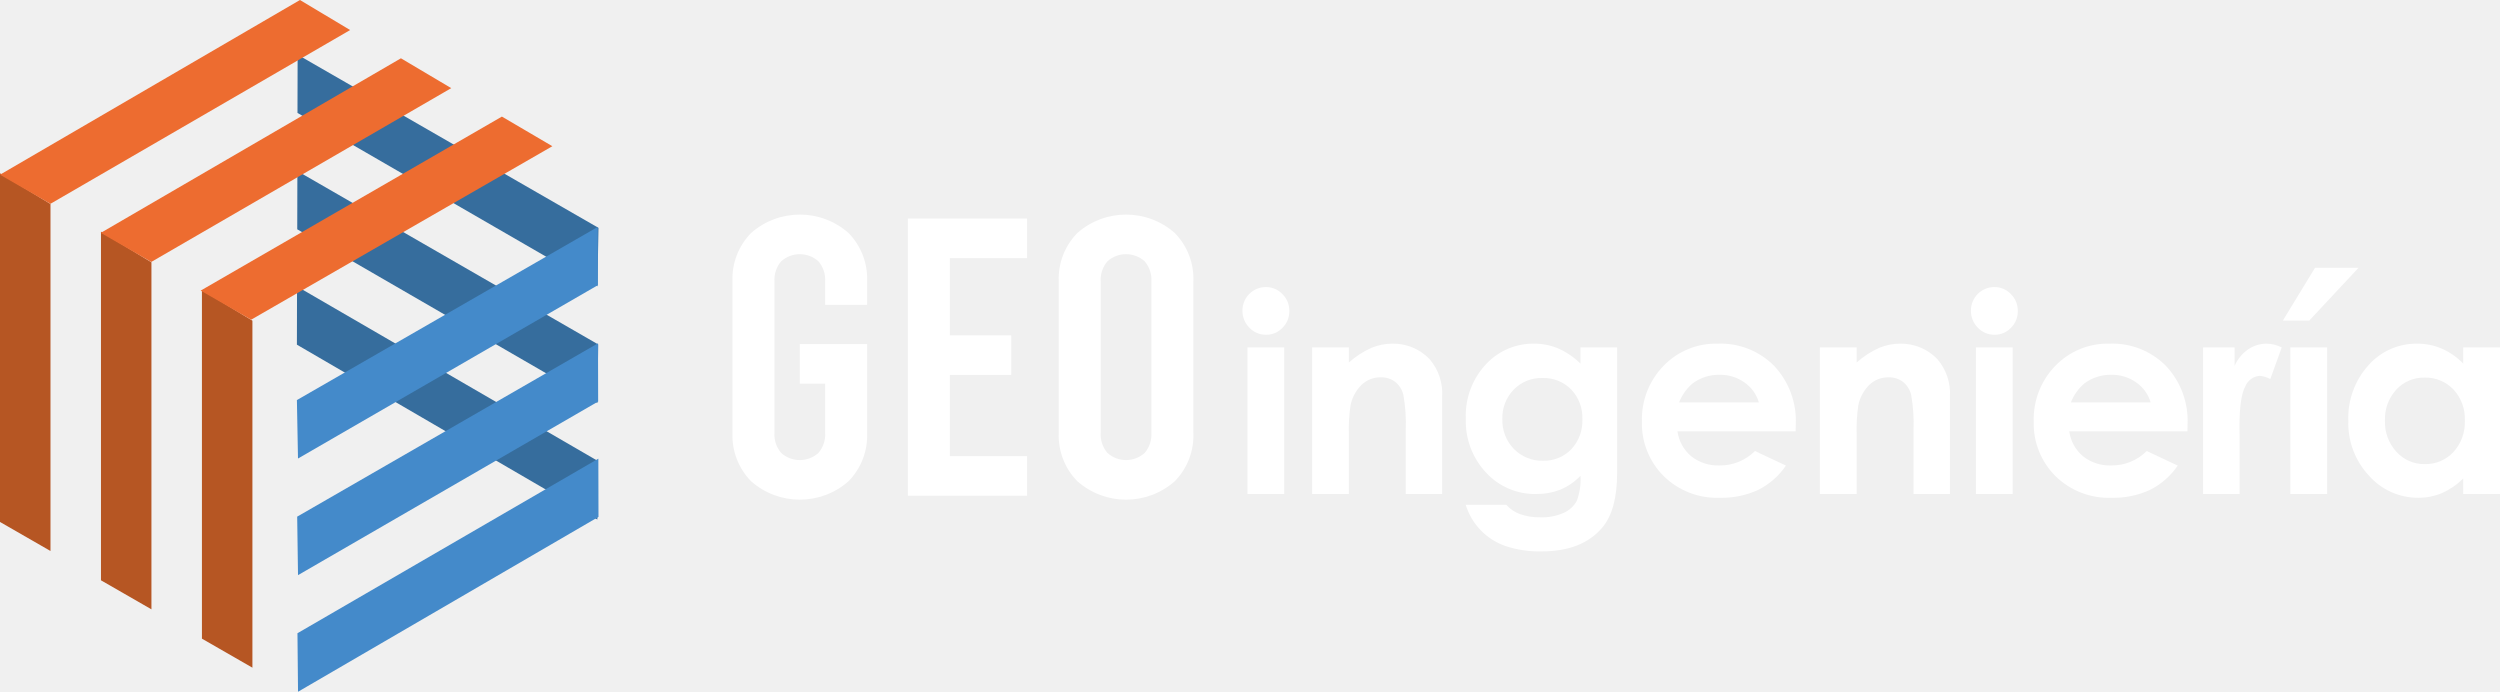
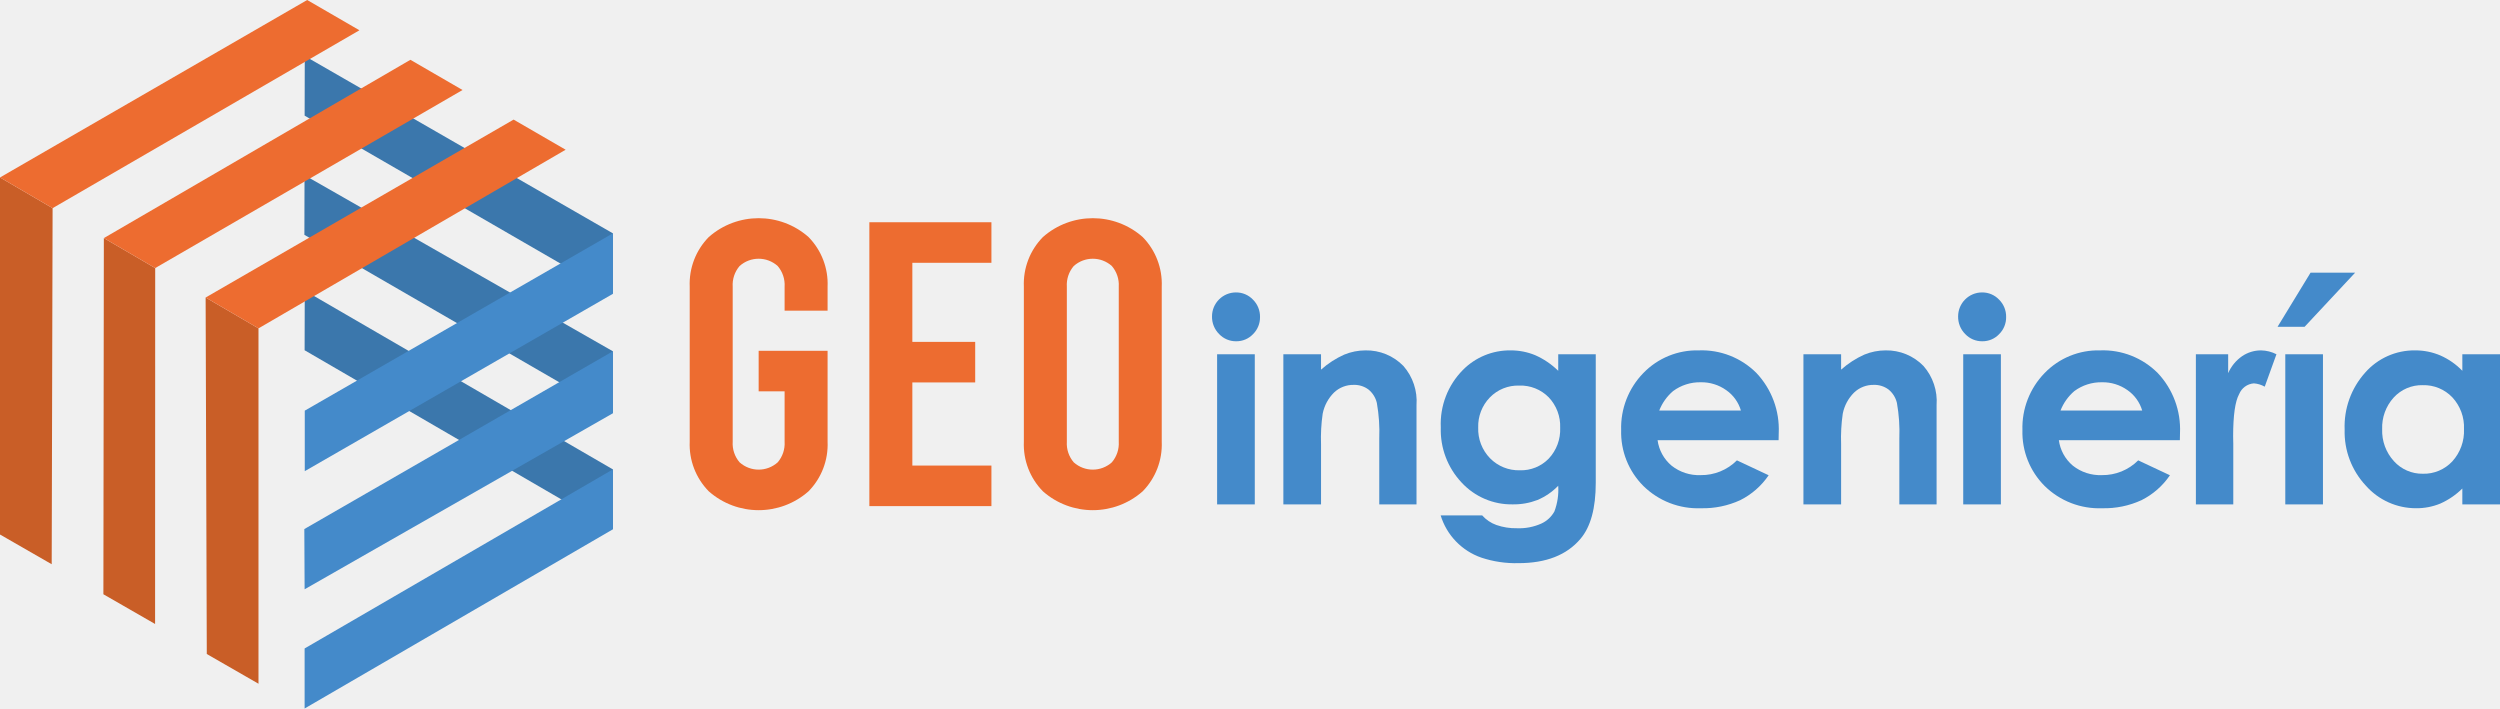
- <svg xmlns="http://www.w3.org/2000/svg" id="a42a3335-0ba1-44c2-b805-2a07a4b6d8a4" data-name="Capa 1" viewBox="0 0 335.078 92.716">
-   <polygon points="39.812 38.393 39.794 46.198 80.065 69.635 80.141 61.791 39.812 38.393" style="fill:#366d9d" />
-   <polygon points="39.858 22.93 39.84 30.735 80.068 54.005 80.178 46.165 39.858 22.93" style="fill:#366d9d" />
-   <polygon points="39.891 7.333 39.872 15.138 80.07 38.376 80.216 30.54 39.891 7.333" style="fill:#366d9d" />
-   <polygon points="80.198 61.475 80.216 69.279 39.945 92.716 39.869 84.872 80.198 61.475" style="fill:#448aca" />
-   <polygon points="80.153 46.012 80.171 53.816 39.943 77.087 39.832 69.246 80.153 46.012" style="fill:#448aca" />
-   <polygon points="80.119 30.414 80.138 38.219 39.94 61.457 39.794 53.621 80.119 30.414" style="fill:#448aca" />
-   <polygon points="6.766 73.85 0 69.959 0 23.227 6.766 27.339 6.766 73.85" style="fill:#b65623" />
-   <polygon points="20.298 81.67 13.533 77.779 13.533 31.047 20.298 35.159 20.298 81.67" style="fill:#b65623" />
-   <polygon points="33.831 89.49 27.065 85.6 27.065 38.867 33.831 42.979 33.831 89.49" style="fill:#b65623" />
-   <polygon points="26.897 38.949 33.657 42.851 74.033 19.597 67.269 15.626 26.897 38.949" style="fill:#ed6c30" />
-   <polygon points="13.51 31.21 20.269 35.112 60.48 11.813 53.736 7.813 13.51 31.21" style="fill:#ed6c30" />
-   <polygon points="0 23.415 6.759 27.318 46.927 4.028 40.204 0 0 23.415" style="fill:#ed6c30" />
-   <path d="M110.595,40.861V37.729a3.791,3.791,0,0,0-.902-2.707,3.735,3.735,0,0,0-4.989,0,3.788,3.788,0,0,0-.902,2.707V58.002a3.787,3.787,0,0,0,.902,2.707,3.733,3.733,0,0,0,4.989,0,3.79,3.79,0,0,0,.902-2.707v-6.58H107.199V46.114h9.021V58.002a8.739,8.739,0,0,1-2.494,6.501,9.867,9.867,0,0,1-13.055,0,8.738,8.738,0,0,1-2.494-6.501V37.729a8.737,8.737,0,0,1,2.494-6.501,9.867,9.867,0,0,1,13.055,0,8.739,8.739,0,0,1,2.494,6.501v3.131Z" style="fill:#fff" />
-   <polygon points="121.686 29.292 137.66 29.292 137.66 34.598 127.312 34.598 127.312 44.947 135.537 44.947 135.537 50.254 127.312 50.254 127.312 61.133 137.66 61.133 137.66 66.44 121.686 66.44 121.686 29.292" style="fill:#fff" />
-   <path d="M144.399,64.503a8.737,8.737,0,0,1-2.494-6.501V37.729a8.737,8.737,0,0,1,2.494-6.501,9.867,9.867,0,0,1,13.055,0,8.739,8.739,0,0,1,2.494,6.501V58.002a8.739,8.739,0,0,1-2.494,6.501,9.868,9.868,0,0,1-13.055,0m9.022-3.795a3.79,3.79,0,0,0,.902-2.707V37.729a3.791,3.791,0,0,0-.902-2.707,3.735,3.735,0,0,0-4.989,0,3.787,3.787,0,0,0-.902,2.707V58.002a3.787,3.787,0,0,0,.902,2.707,3.733,3.733,0,0,0,4.989,0" style="fill:#fff" />
-   <path d="M169.66,38.476a3.014,3.014,0,0,1,2.223.939,3.119,3.119,0,0,1,.927,2.275,3.081,3.081,0,0,1-.918,2.248,2.977,2.977,0,0,1-2.196.93,3.022,3.022,0,0,1-2.242-.948,3.171,3.171,0,0,1-.927-2.303,3.139,3.139,0,0,1,3.133-3.142m-2.465,8.09h4.93V66.212h-4.93Z" style="fill:#fff" />
-   <path d="M175.863,46.566h4.93v2.014a11.837,11.837,0,0,1,3.038-1.967,7.343,7.343,0,0,1,2.786-.553,6.745,6.745,0,0,1,4.959,2.041,7.008,7.008,0,0,1,1.713,5.128V66.212h-4.875V57.608a21.758,21.758,0,0,0-.316-4.671,3.2,3.2,0,0,0-1.099-1.759,3.077,3.077,0,0,0-1.936-.604,3.631,3.631,0,0,0-2.567,1.001,5.343,5.343,0,0,0-1.486,2.769,22.304,22.304,0,0,0-.216,3.986v7.882h-4.93Z" style="fill:#fff" />
-   <path d="M211.834,46.566h4.911V63.395q0,4.983-2.004,7.331-2.69,3.178-8.108,3.178a14.197,14.197,0,0,1-4.857-.722,8.468,8.468,0,0,1-5.327-5.526h5.435a4.496,4.496,0,0,0,1.86,1.255,7.7,7.7,0,0,0,2.69.424,7.097,7.097,0,0,0,3.196-.614,3.706,3.706,0,0,0,1.706-1.589,8.048,8.048,0,0,0,.497-3.358,8.166,8.166,0,0,1-2.727,1.869,8.662,8.662,0,0,1-3.232.569,8.883,8.883,0,0,1-6.681-2.853,10.033,10.033,0,0,1-2.727-7.223,10.05,10.05,0,0,1,2.889-7.512,8.62,8.62,0,0,1,6.248-2.564,8.308,8.308,0,0,1,3.205.623,10.159,10.159,0,0,1,3.025,2.049Zm-5.11,4.099a5.134,5.134,0,0,0-3.846,1.562,5.411,5.411,0,0,0-1.516,3.927,5.484,5.484,0,0,0,1.553,4.027,5.258,5.258,0,0,0,3.9,1.571,5.046,5.046,0,0,0,3.783-1.535,5.536,5.536,0,0,0,1.49-4.027A5.472,5.472,0,0,0,210.588,52.2a5.165,5.165,0,0,0-3.864-1.535" style="fill:#fff" />
-   <path d="M240.672,57.815h-15.836a5.272,5.272,0,0,0,1.833,3.332,5.751,5.751,0,0,0,3.801,1.237,6.572,6.572,0,0,0,4.749-1.932l4.153,1.95a9.796,9.796,0,0,1-3.72,3.259,11.627,11.627,0,0,1-5.146,1.057,10.172,10.172,0,0,1-7.53-2.916,9.926,9.926,0,0,1-2.907-7.305,10.259,10.259,0,0,1,2.898-7.466,9.735,9.735,0,0,1,7.268-2.971,10.096,10.096,0,0,1,7.548,2.971,10.736,10.736,0,0,1,2.907,7.846Zm-4.93-3.882a4.948,4.948,0,0,0-1.927-2.672,5.585,5.585,0,0,0-3.337-1.029,5.902,5.902,0,0,0-3.617,1.156,6.437,6.437,0,0,0-1.809,2.546Z" style="fill:#fff" />
-   <path d="M243.923,46.566h4.93v2.014a11.836,11.836,0,0,1,3.038-1.967,7.343,7.343,0,0,1,2.786-.553,6.744,6.744,0,0,1,4.958,2.041,7.008,7.008,0,0,1,1.713,5.128V66.212h-4.875V57.608a21.751,21.751,0,0,0-.316-4.671,3.2,3.2,0,0,0-1.099-1.759,3.077,3.077,0,0,0-1.936-.604,3.631,3.631,0,0,0-2.567,1.001,5.344,5.344,0,0,0-1.486,2.769,22.314,22.314,0,0,0-.216,3.986v7.882h-4.93Z" style="fill:#fff" />
-   <path d="M267.298,38.476a3.015,3.015,0,0,1,2.224.939,3.12,3.12,0,0,1,.927,2.275,3.083,3.083,0,0,1-.918,2.248,2.978,2.978,0,0,1-2.197.93,3.021,3.021,0,0,1-2.242-.948,3.171,3.171,0,0,1-.927-2.303,3.139,3.139,0,0,1,3.133-3.142m-2.465,8.09h4.93V66.212h-4.93Z" style="fill:#fff" />
-   <path d="M293.184,57.815h-15.836a5.272,5.272,0,0,0,1.833,3.332,5.751,5.751,0,0,0,3.801,1.237,6.574,6.574,0,0,0,4.749-1.932l4.153,1.95a9.797,9.797,0,0,1-3.72,3.259,11.627,11.627,0,0,1-5.146,1.057,10.172,10.172,0,0,1-7.53-2.916,9.925,9.925,0,0,1-2.907-7.305,10.259,10.259,0,0,1,2.898-7.466A9.735,9.735,0,0,1,282.747,46.06a10.096,10.096,0,0,1,7.548,2.971,10.736,10.736,0,0,1,2.907,7.846Zm-4.93-3.882a4.948,4.948,0,0,0-1.927-2.672,5.585,5.585,0,0,0-3.337-1.029,5.902,5.902,0,0,0-3.617,1.156,6.438,6.438,0,0,0-1.809,2.546Z" style="fill:#fff" />
-   <path d="M295.279,46.566h4.225v2.474a5.281,5.281,0,0,1,1.824-2.221A4.402,4.402,0,0,1,303.82,46.06a4.614,4.614,0,0,1,2.004.506L304.29,50.809a3.39,3.39,0,0,0-1.426-.433,2.258,2.258,0,0,0-1.923,1.408q-.785,1.408-.785,5.526l.018.957v7.945h-4.893Z" style="fill:#fff" />
-   <path d="M310.285,35.894h5.832l-6.609,7.078H305.97Zm-3.305,10.672h4.93V66.212h-4.93Z" style="fill:#fff" />
-   <path d="M330.149,46.566h4.93V66.212h-4.93V64.135a9.661,9.661,0,0,1-2.895,1.977,8.101,8.101,0,0,1-3.147.605,8.744,8.744,0,0,1-6.583-2.952,10.299,10.299,0,0,1-2.777-7.34,10.554,10.554,0,0,1,2.687-7.457,8.561,8.561,0,0,1,6.529-2.908,8.301,8.301,0,0,1,3.319.668,9.059,9.059,0,0,1,2.868,2.004Zm-5.182,4.045a4.98,4.98,0,0,0-3.797,1.616,5.823,5.823,0,0,0-1.512,4.144,5.882,5.882,0,0,0,1.539,4.189,4.984,4.984,0,0,0,3.788,1.643,5.076,5.076,0,0,0,3.851-1.616,5.906,5.906,0,0,0,1.53-4.234,5.739,5.739,0,0,0-1.53-4.153,5.142,5.142,0,0,0-3.869-1.589" style="fill:#fff" />
+ <svg xmlns="http://www.w3.org/2000/svg" id="abd9bf7e-280e-4ebb-9c69-8e8b6c54cc86" data-name="Capa 1" viewBox="0 0 327.159 92.716">
+   <polygon points="39.881 38.032 39.863 45.835 80.203 69.268 80.203 61.426 39.881 38.032" style="fill:#3b77ac" />
+   <polygon points="39.851 22.927 39.833 30.73 80.203 54.083 80.203 45.968 39.851 22.927" style="fill:#3b77ac" />
+   <polygon points="39.884 7.332 39.866 15.136 80.203 38.454 80.203 30.535 39.884 7.332" style="fill:#3b77ac" />
+   <polygon points="80.203 61.426 80.203 69.268 39.863 92.716 39.863 84.859 80.203 61.426" style="fill:#448aca" />
+   <polygon points="80.203 45.968 80.203 54.083 39.863 77.116 39.825 69.235 80.203 45.968" style="fill:#448aca" />
+   <polygon points="80.203 30.535 80.203 38.454 39.884 61.657 39.884 53.738 80.203 30.535" style="fill:#448aca" />
+   <polygon points="6.765 73.838 0 69.948 0 23.223 6.883 27.242 6.765 73.838" style="fill:#c95e27" />
+   <polygon points="20.295 81.657 13.53 77.767 13.59 31.158 20.31 35.081 20.295 81.657" style="fill:#c95e27" />
+   <polygon points="33.826 89.476 27.061 85.586 26.909 38.934 33.826 42.972 33.826 89.476" style="fill:#c95e27" />
+   <polygon points="26.909 38.934 33.826 42.972 74.022 19.594 67.212 15.65 26.909 38.934" style="fill:#ed6c30" />
+   <polygon points="13.59 31.158 20.31 35.081 60.529 11.778 53.705 7.825 13.59 31.158" style="fill:#ed6c30" />
+   <polygon points="0 23.223 6.883 27.242 47.035 3.961 40.198 0 0 23.223" style="fill:#ed6c30" />
+   <path d="M103.595,40.861V37.729a3.791,3.791,0,0,0-.902-2.707,3.735,3.735,0,0,0-4.989,0,3.788,3.788,0,0,0-.902,2.707V58.002a3.787,3.787,0,0,0,.902,2.707,3.733,3.733,0,0,0,4.989,0,3.79,3.79,0,0,0,.902-2.707v-6.58H100.199V46.114h9.021V58.002a8.739,8.739,0,0,1-2.494,6.501,9.867,9.867,0,0,1-13.055,0,8.738,8.738,0,0,1-2.494-6.501V37.729a8.737,8.737,0,0,1,2.494-6.501,9.867,9.867,0,0,1,13.055,0,8.739,8.739,0,0,1,2.494,6.501v3.131Z" transform="translate(-0.919 -0.2076)" style="fill:#ed6c30" />
+   <polygon points="113.767 29.084 129.741 29.084 129.741 34.391 119.393 34.391 119.393 44.739 127.618 44.739 127.618 50.046 119.393 50.046 119.393 60.925 129.741 60.925 129.741 66.232 113.767 66.232 113.767 29.084" style="fill:#ed6c30" />
+   <path d="M137.399,64.503a8.737,8.737,0,0,1-2.494-6.501V37.729a8.737,8.737,0,0,1,2.494-6.501,9.867,9.867,0,0,1,13.055,0,8.739,8.739,0,0,1,2.494,6.501V58.002a8.739,8.739,0,0,1-2.494,6.501,9.868,9.868,0,0,1-13.055,0m9.022-3.795a3.79,3.79,0,0,0,.902-2.707V37.729a3.791,3.791,0,0,0-.902-2.707,3.735,3.735,0,0,0-4.989,0,3.787,3.787,0,0,0-.902,2.707V58.002a3.787,3.787,0,0,0,.902,2.707,3.733,3.733,0,0,0,4.989,0" transform="translate(-0.919 -0.2076)" style="fill:#ed6c30" />
+   <path d="M162.66,38.476a3.014,3.014,0,0,1,2.223.939,3.119,3.119,0,0,1,.927,2.275,3.081,3.081,0,0,1-.918,2.248,2.977,2.977,0,0,1-2.196.93,3.022,3.022,0,0,1-2.242-.948,3.171,3.171,0,0,1-.927-2.303,3.139,3.139,0,0,1,3.133-3.142m-2.465,8.09h4.93V66.212h-4.93Z" transform="translate(-0.919 -0.2076)" style="fill:#448aca" />
+   <path d="M168.863,46.566h4.93v2.014a11.837,11.837,0,0,1,3.038-1.967,7.343,7.343,0,0,1,2.786-.553,6.745,6.745,0,0,1,4.959,2.041,7.008,7.008,0,0,1,1.713,5.128V66.212h-4.875V57.608a21.758,21.758,0,0,0-.316-4.671,3.2,3.2,0,0,0-1.099-1.759,3.077,3.077,0,0,0-1.936-.604,3.631,3.631,0,0,0-2.567,1.001,5.343,5.343,0,0,0-1.486,2.769,22.304,22.304,0,0,0-.216,3.986v7.882h-4.93Z" transform="translate(-0.919 -0.2076)" style="fill:#448aca" />
+   <path d="M204.834,46.566h4.911V63.395q0,4.983-2.004,7.331-2.69,3.178-8.108,3.178a14.197,14.197,0,0,1-4.857-.722,8.468,8.468,0,0,1-5.327-5.526h5.435a4.496,4.496,0,0,0,1.86,1.255,7.7,7.7,0,0,0,2.69.424,7.097,7.097,0,0,0,3.196-.614,3.706,3.706,0,0,0,1.706-1.589,8.048,8.048,0,0,0,.497-3.358,8.166,8.166,0,0,1-2.727,1.869,8.662,8.662,0,0,1-3.232.569,8.883,8.883,0,0,1-6.681-2.853,10.033,10.033,0,0,1-2.727-7.223,10.05,10.05,0,0,1,2.889-7.512,8.62,8.62,0,0,1,6.248-2.564,8.308,8.308,0,0,1,3.205.623,10.159,10.159,0,0,1,3.025,2.049Zm-5.11,4.099a5.134,5.134,0,0,0-3.846,1.562,5.411,5.411,0,0,0-1.516,3.927,5.484,5.484,0,0,0,1.553,4.027,5.258,5.258,0,0,0,3.9,1.571,5.046,5.046,0,0,0,3.783-1.535,5.536,5.536,0,0,0,1.49-4.027A5.472,5.472,0,0,0,203.588,52.2a5.165,5.165,0,0,0-3.864-1.535" transform="translate(-0.919 -0.2076)" style="fill:#448aca" />
+   <path d="M233.672,57.815h-15.836a5.272,5.272,0,0,0,1.833,3.332,5.751,5.751,0,0,0,3.801,1.237,6.572,6.572,0,0,0,4.749-1.932l4.153,1.95a9.796,9.796,0,0,1-3.72,3.259,11.627,11.627,0,0,1-5.146,1.057,10.172,10.172,0,0,1-7.53-2.916,9.926,9.926,0,0,1-2.907-7.305,10.259,10.259,0,0,1,2.898-7.466,9.735,9.735,0,0,1,7.268-2.971,10.096,10.096,0,0,1,7.548,2.971,10.736,10.736,0,0,1,2.907,7.846Zm-4.93-3.882a4.948,4.948,0,0,0-1.927-2.672,5.585,5.585,0,0,0-3.337-1.029,5.902,5.902,0,0,0-3.617,1.156,6.437,6.437,0,0,0-1.809,2.546Z" transform="translate(-0.919 -0.2076)" style="fill:#448aca" />
+   <path d="M236.923,46.566h4.93v2.014a11.836,11.836,0,0,1,3.038-1.967,7.343,7.343,0,0,1,2.786-.553,6.744,6.744,0,0,1,4.958,2.041,7.008,7.008,0,0,1,1.713,5.128V66.212h-4.875V57.608a21.751,21.751,0,0,0-.316-4.671,3.2,3.2,0,0,0-1.099-1.759,3.077,3.077,0,0,0-1.936-.604,3.631,3.631,0,0,0-2.567,1.001,5.344,5.344,0,0,0-1.486,2.769,22.314,22.314,0,0,0-.216,3.986v7.882h-4.93Z" transform="translate(-0.919 -0.2076)" style="fill:#448aca" />
+   <path d="M260.298,38.476a3.015,3.015,0,0,1,2.224.939,3.12,3.12,0,0,1,.927,2.275,3.083,3.083,0,0,1-.918,2.248,2.978,2.978,0,0,1-2.197.93,3.021,3.021,0,0,1-2.242-.948,3.171,3.171,0,0,1-.927-2.303,3.139,3.139,0,0,1,3.133-3.142m-2.465,8.09h4.93V66.212h-4.93Z" transform="translate(-0.919 -0.2076)" style="fill:#448aca" />
+   <path d="M286.184,57.815h-15.836a5.272,5.272,0,0,0,1.833,3.332,5.751,5.751,0,0,0,3.801,1.237,6.574,6.574,0,0,0,4.749-1.932l4.153,1.95a9.797,9.797,0,0,1-3.72,3.259,11.627,11.627,0,0,1-5.146,1.057,10.172,10.172,0,0,1-7.53-2.916,9.925,9.925,0,0,1-2.907-7.305,10.259,10.259,0,0,1,2.898-7.466A9.735,9.735,0,0,1,275.747,46.06a10.096,10.096,0,0,1,7.548,2.971,10.736,10.736,0,0,1,2.907,7.846Zm-4.93-3.882a4.948,4.948,0,0,0-1.927-2.672,5.585,5.585,0,0,0-3.337-1.029,5.902,5.902,0,0,0-3.617,1.156,6.438,6.438,0,0,0-1.809,2.546Z" transform="translate(-0.919 -0.2076)" style="fill:#448aca" />
+   <path d="M288.279,46.566h4.225v2.474a5.281,5.281,0,0,1,1.824-2.221A4.402,4.402,0,0,1,296.82,46.06a4.614,4.614,0,0,1,2.004.506L297.29,50.809a3.39,3.39,0,0,0-1.426-.433,2.258,2.258,0,0,0-1.923,1.408q-.785,1.408-.785,5.526l.018.957v7.945h-4.893Z" transform="translate(-0.919 -0.2076)" style="fill:#448aca" />
+   <path d="M303.285,35.894h5.832l-6.609,7.078H298.97Zm-3.305,10.672h4.93V66.212h-4.93Z" transform="translate(-0.919 -0.2076)" style="fill:#448aca" />
+   <path d="M323.149,46.566h4.93V66.212h-4.93V64.135a9.661,9.661,0,0,1-2.895,1.977,8.101,8.101,0,0,1-3.147.605,8.744,8.744,0,0,1-6.583-2.952,10.299,10.299,0,0,1-2.777-7.34,10.554,10.554,0,0,1,2.687-7.457,8.561,8.561,0,0,1,6.529-2.908,8.301,8.301,0,0,1,3.319.668,9.059,9.059,0,0,1,2.868,2.004Zm-5.182,4.045a4.98,4.98,0,0,0-3.797,1.616,5.823,5.823,0,0,0-1.512,4.144,5.882,5.882,0,0,0,1.539,4.189,4.984,4.984,0,0,0,3.788,1.643,5.076,5.076,0,0,0,3.851-1.616,5.906,5.906,0,0,0,1.53-4.234,5.739,5.739,0,0,0-1.53-4.153,5.142,5.142,0,0,0-3.869-1.589" transform="translate(-0.919 -0.2076)" style="fill:#448aca" />
</svg>
